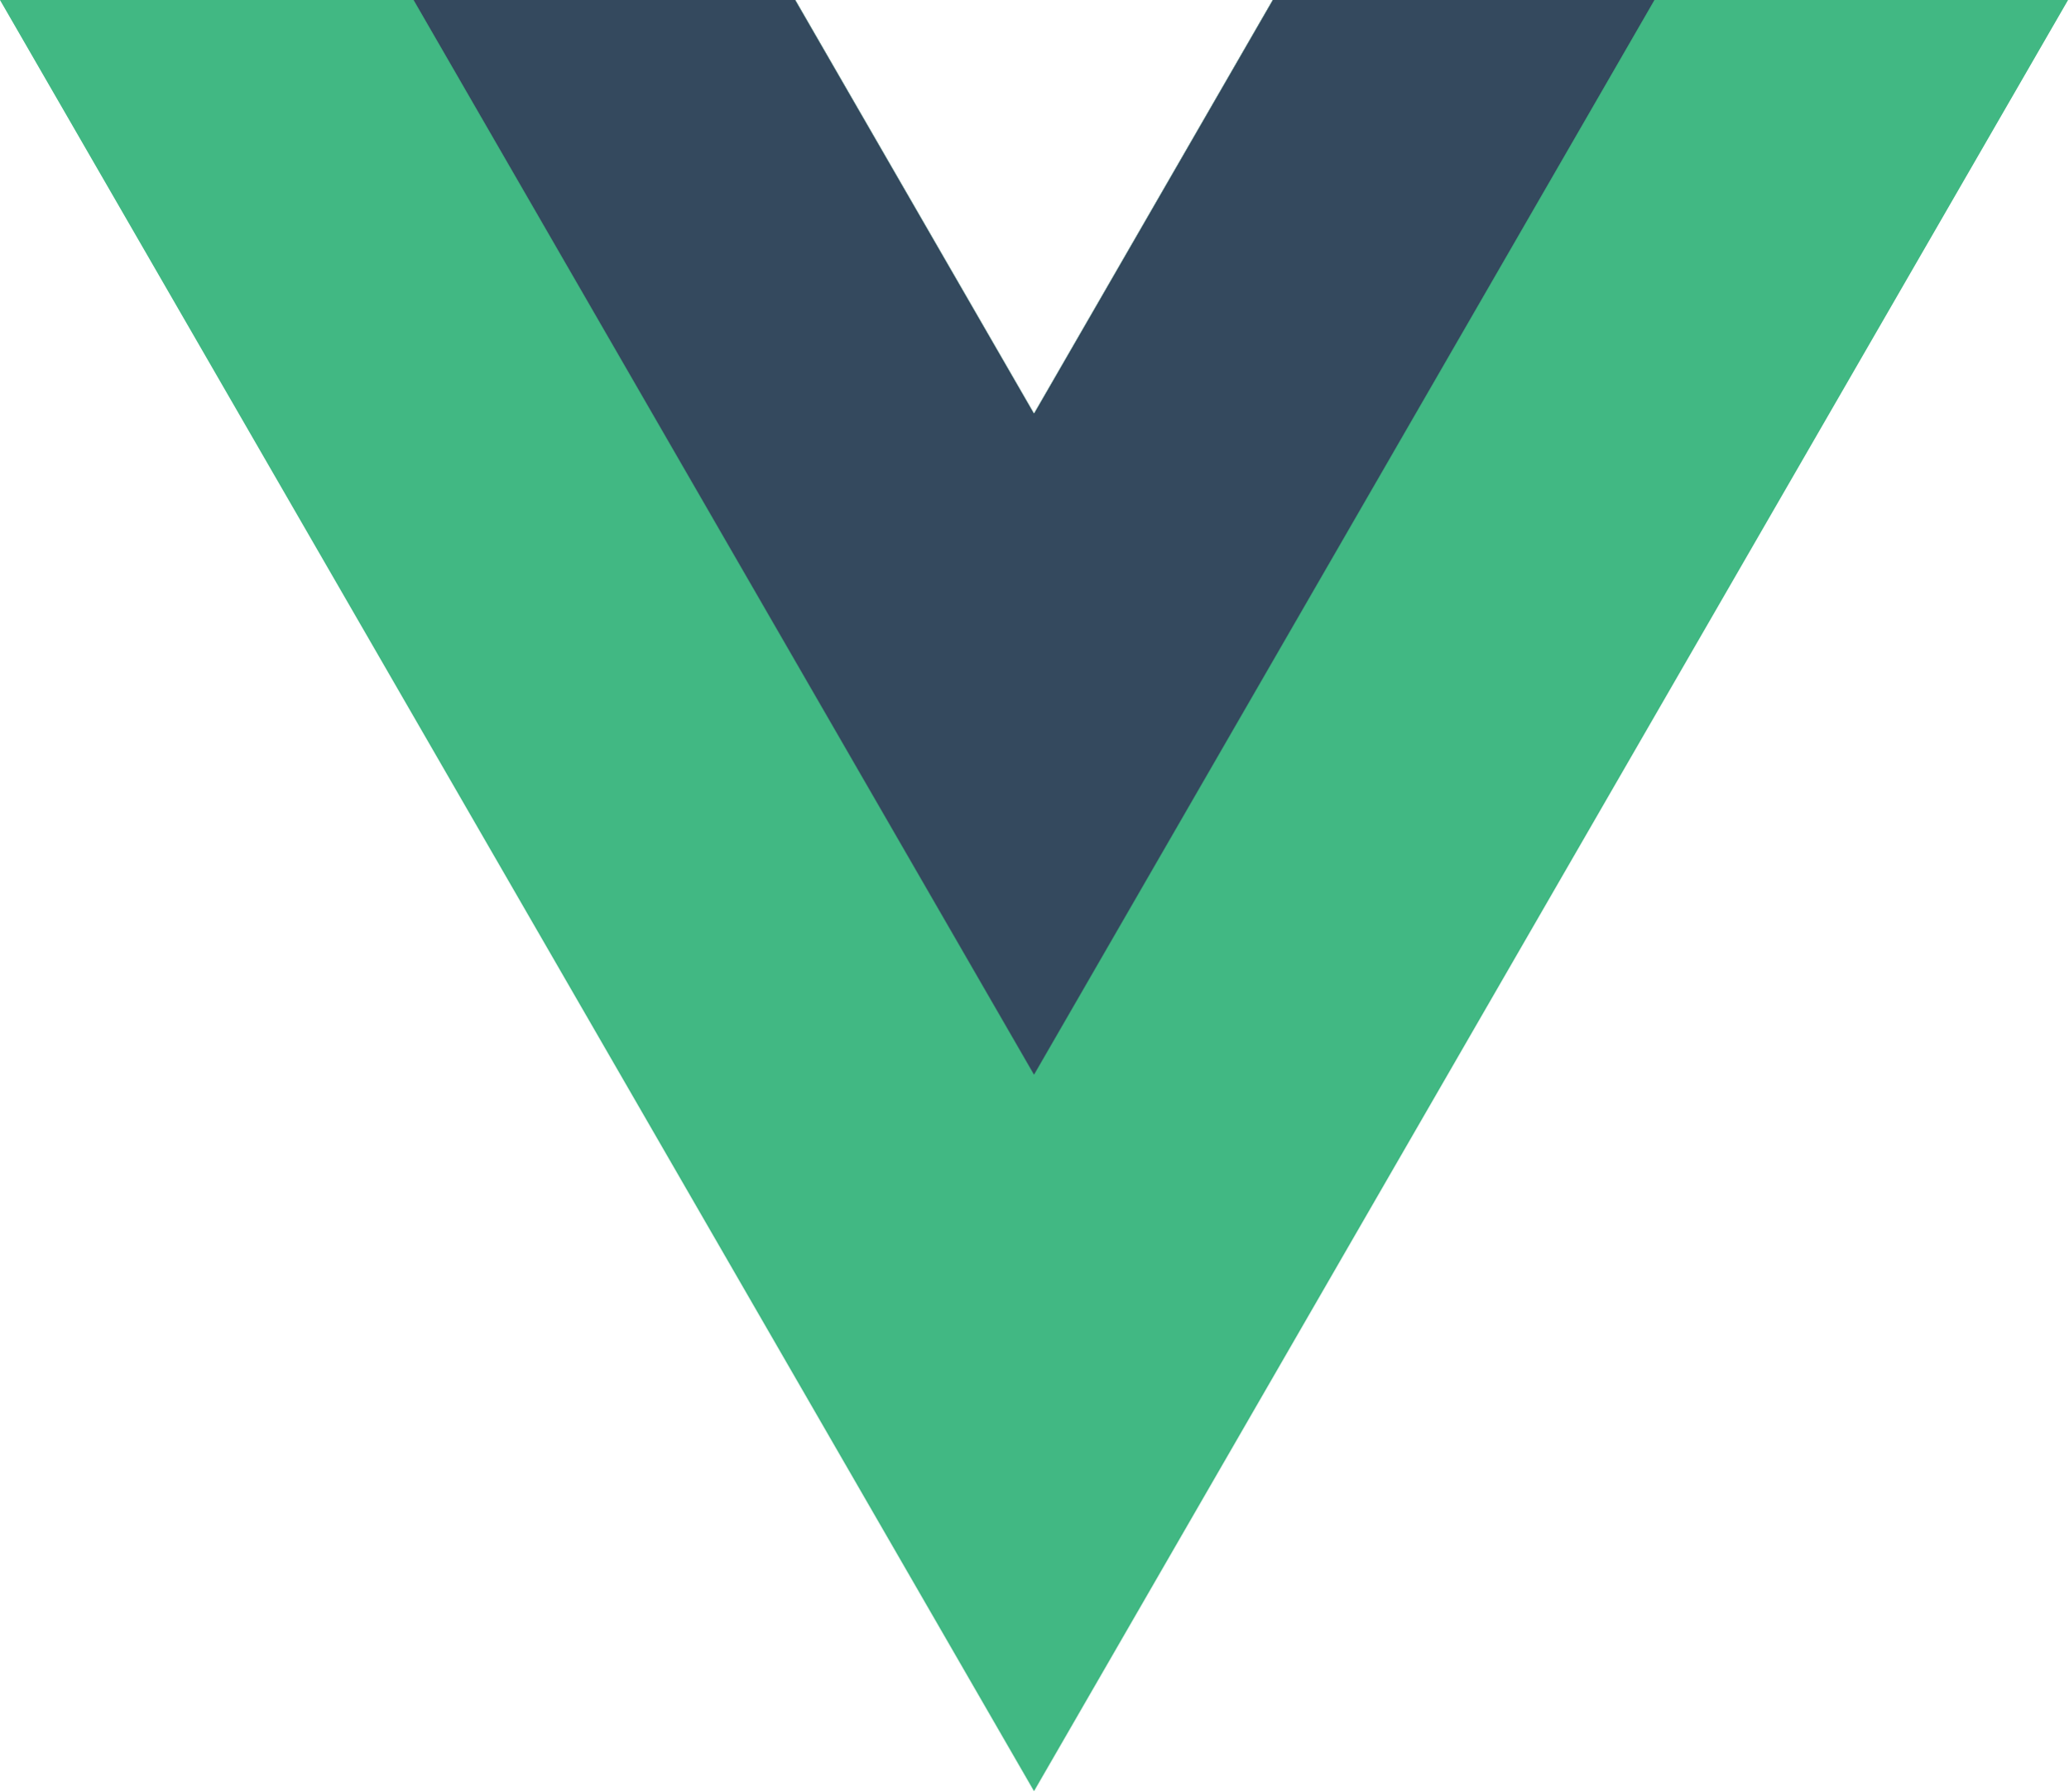
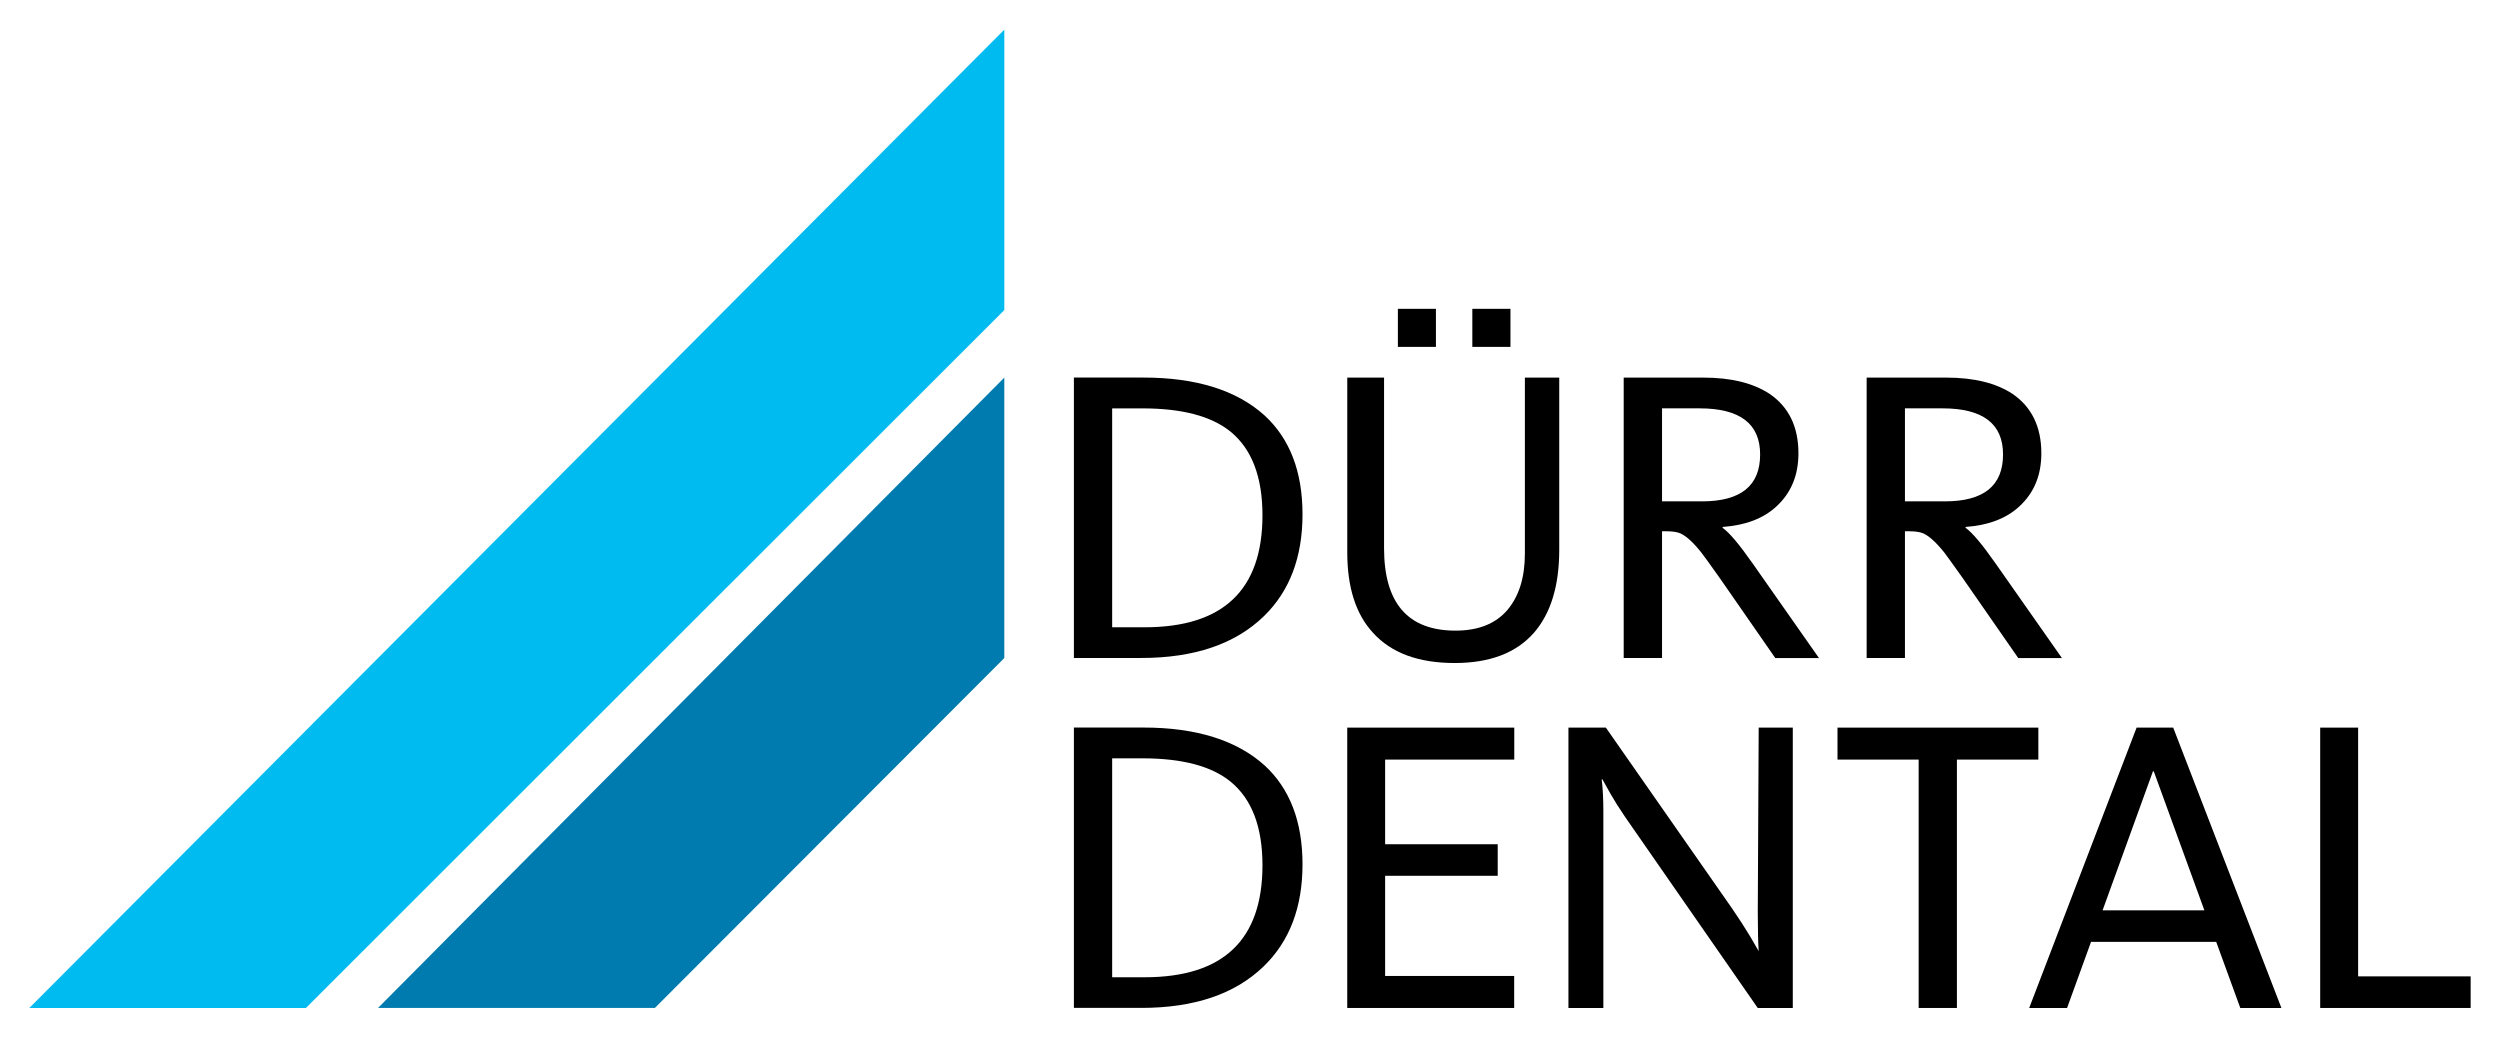
- <svg xmlns="http://www.w3.org/2000/svg" viewBox="0 0 261.76 226.69">
-   <path d="M161.096.001l-30.225 52.351L100.647.001H-.005l130.877 226.688L261.749.001z" fill="#41b883" />
-   <path d="M161.096.001l-30.225 52.351L100.647.001H52.346l78.526 136.01L209.398.001z" fill="#34495e" />
+ <svg xmlns="http://www.w3.org/2000/svg" version="1.1" width="1024" height="425" viewBox="-1.593 -1.593 135.686 56.287" id="svg10563">
+   <defs id="defs10565" />
+   <path d="m 52.915,34.107 -18.965,18.992 -15.026,0 33.991,-34.212 0,15.22 z" id="path10336" style="fill:#007baf;fill-opacity:1;fill-rule:evenodd;stroke:none" />
+   <path d="m 0,53.1 15.011,0 L 52.916,15.222 52.916,0 0,53.1 z" id="path10340" style="fill:#00bbef;fill-opacity:1;fill-rule:evenodd;stroke:none" />
+   <path d="m 66.927,45.355 c 0,-2.081 -0.577,-3.594 -1.735,-4.542 -1.035,-0.841 -2.628,-1.262 -4.776,-1.262 l -1.647,0 0,11.882 1.762,0 c 4.264,0 6.396,-2.025 6.396,-6.078 m 2.173,-0.05 c 0,2.329 -0.702,4.174 -2.102,5.53 -1.554,1.51 -3.772,2.261 -6.65,2.261 l -3.656,0 0,-15.216 3.77,0 c 2.861,0 5.058,0.685 6.58,2.055 1.373,1.263 2.058,3.055 2.058,5.37" id="path10352" style="fill:#000000;fill-opacity:1;fill-rule:nonzero;stroke:none" />
+   <path d="m 71.528,53.1 0,-15.216 9.065,0 0,1.735 -7.009,0 0,4.595 6.11,0 0,1.712 -6.11,0 0,5.437 7.004,0 0,1.737 -9.06,0 z" id="path10356" style="fill:#000000;fill-opacity:1;fill-rule:nonzero;stroke:none" />
+   <path d="M 93.807,53.1 86.608,42.731 c -0.331,-0.488 -0.595,-0.907 -0.795,-1.259 l -0.435,-0.78 -0.04,0 c 0.06,0.489 0.09,1.069 0.09,1.737 l 0,10.671 -1.895,0 0,-15.216 2.031,0 6.856,9.823 c 0.365,0.534 0.685,1.029 0.96,1.484 l 0.479,0.824 c -0.03,-0.428 -0.05,-1.136 -0.05,-2.124 l 0.05,-10.007 1.851,0 0,15.216 -1.901,0 z" id="path10360" style="fill:#000000;fill-opacity:1;fill-rule:nonzero;stroke:none" />
+   <path d="m 104.617,39.619 0,13.481 -2.076,0 0,-13.481 -4.405,0 0,-1.735 10.901,0 0,1.735 -4.42,0 z" id="path10364" style="fill:#000000;fill-opacity:1;fill-rule:nonzero;stroke:none" />
+   <path d="m 115.306,40.258 -0.05,0 -2.732,7.541 5.524,0 -2.746,-7.541 z m -4.71,12.843 -2.056,0 5.83,-15.217 1.986,0 5.874,15.217 -2.232,0 -1.307,-3.587 -6.795,0 -1.3,3.587 z" id="path10368" style="fill:#000000;fill-opacity:1;fill-rule:nonzero;stroke:none" />
+   <path d="m 124.334,53.1 0,-15.216 2.059,0 0,13.501 6.107,0 0,1.715 -8.166,0 z" id="path10372" style="fill:#000000;fill-opacity:1;fill-rule:nonzero;stroke:none" />
+   <path d="m 66.927,26.36 c 0,-2.08 -0.577,-3.595 -1.735,-4.541 -1.035,-0.84 -2.628,-1.261 -4.776,-1.261 l -1.647,0 0,11.88 1.762,0 c 4.264,0 6.396,-2.027 6.396,-6.078 M 69.1,26.31 c 0,2.331 -0.702,4.175 -2.102,5.532 -1.554,1.507 -3.772,2.262 -6.65,2.262 l -3.656,0 0,-15.219 3.77,0 c 2.861,0 5.058,0.684 6.58,2.057 1.373,1.265 2.058,3.055 2.058,5.368" id="path10376" style="fill:#000000;fill-opacity:1;fill-rule:nonzero;stroke:none" />
+   <path d="m 83.034,28.233 c 0,1.951 -0.459,3.451 -1.374,4.504 -0.963,1.095 -2.395,1.641 -4.301,1.641 -1.965,0 -3.443,-0.546 -4.433,-1.641 -0.932,-1.008 -1.397,-2.464 -1.397,-4.365 l 0,-9.484 1.997,0 0,9.256 c 0,2.984 1.292,4.476 3.878,4.476 1.239,0 2.177,-0.375 2.814,-1.118 0.633,-0.748 0.951,-1.768 0.951,-3.064 l 0,-9.55 1.865,0 0,9.345 z" id="path10380" style="fill:#000000;fill-opacity:1;fill-rule:nonzero;stroke:none" />
+   <path d="m 93.937,23.059 c 0,-1.671 -1.098,-2.503 -3.288,-2.503 l -2.036,0 0,5.048 2.169,0 c 2.104,0 3.155,-0.845 3.155,-2.545 m 0.821,11.047 -3.002,-4.325 c -0.571,-0.805 -0.91,-1.273 -1.018,-1.41 -0.502,-0.625 -0.92,-0.983 -1.255,-1.073 -0.185,-0.05 -0.4,-0.07 -0.642,-0.07 l -0.228,0 0,6.877 -2.081,0 0,-15.218 4.319,0 c 1.509,0 2.711,0.296 3.612,0.891 1.037,0.714 1.553,1.788 1.553,3.219 0,1.186 -0.396,2.146 -1.188,2.876 -0.7,0.654 -1.676,1.03 -2.926,1.12 l 0,0.05 c 0.352,0.243 0.9,0.89 1.635,1.94 l 3.594,5.126 -2.373,0 z" id="path10384" style="fill:#000000;fill-opacity:1;fill-rule:nonzero;stroke:none" />
+   <path d="m 107.121,23.059 c 0,-1.671 -1.095,-2.503 -3.289,-2.503 l -2.035,0 0,5.048 2.171,0 c 2.1,0 3.153,-0.845 3.153,-2.545 m 0.824,11.047 -3.004,-4.325 c -0.57,-0.805 -0.911,-1.273 -1.016,-1.41 -0.505,-0.625 -0.924,-0.983 -1.259,-1.073 -0.184,-0.05 -0.393,-0.07 -0.639,-0.07 l -0.23,0 0,6.877 -2.079,0 0,-15.218 4.318,0 c 1.51,0 2.712,0.296 3.611,0.891 1.034,0.714 1.553,1.788 1.553,3.219 0,1.186 -0.395,2.146 -1.189,2.876 -0.701,0.654 -1.676,1.03 -2.923,1.12 l 0,0.05 c 0.354,0.243 0.899,0.89 1.634,1.94 l 3.595,5.126 -2.372,0 z" id="path10388" style="fill:#000000;fill-opacity:1;fill-rule:nonzero;stroke:none" />
+   <path d="m 76.341,17.22 -2.065,0 0,-2.066 2.065,0 0,2.066 z" id="path10390" style="fill:#000000;fill-opacity:1;fill-rule:evenodd;stroke:none" />
+   <path d="m 80.386,17.22 -2.069,0 0,-2.066 2.069,0 0,2.066 z" id="path10392" style="fill:#000000;fill-opacity:1;fill-rule:evenodd;stroke:none" />
</svg>
